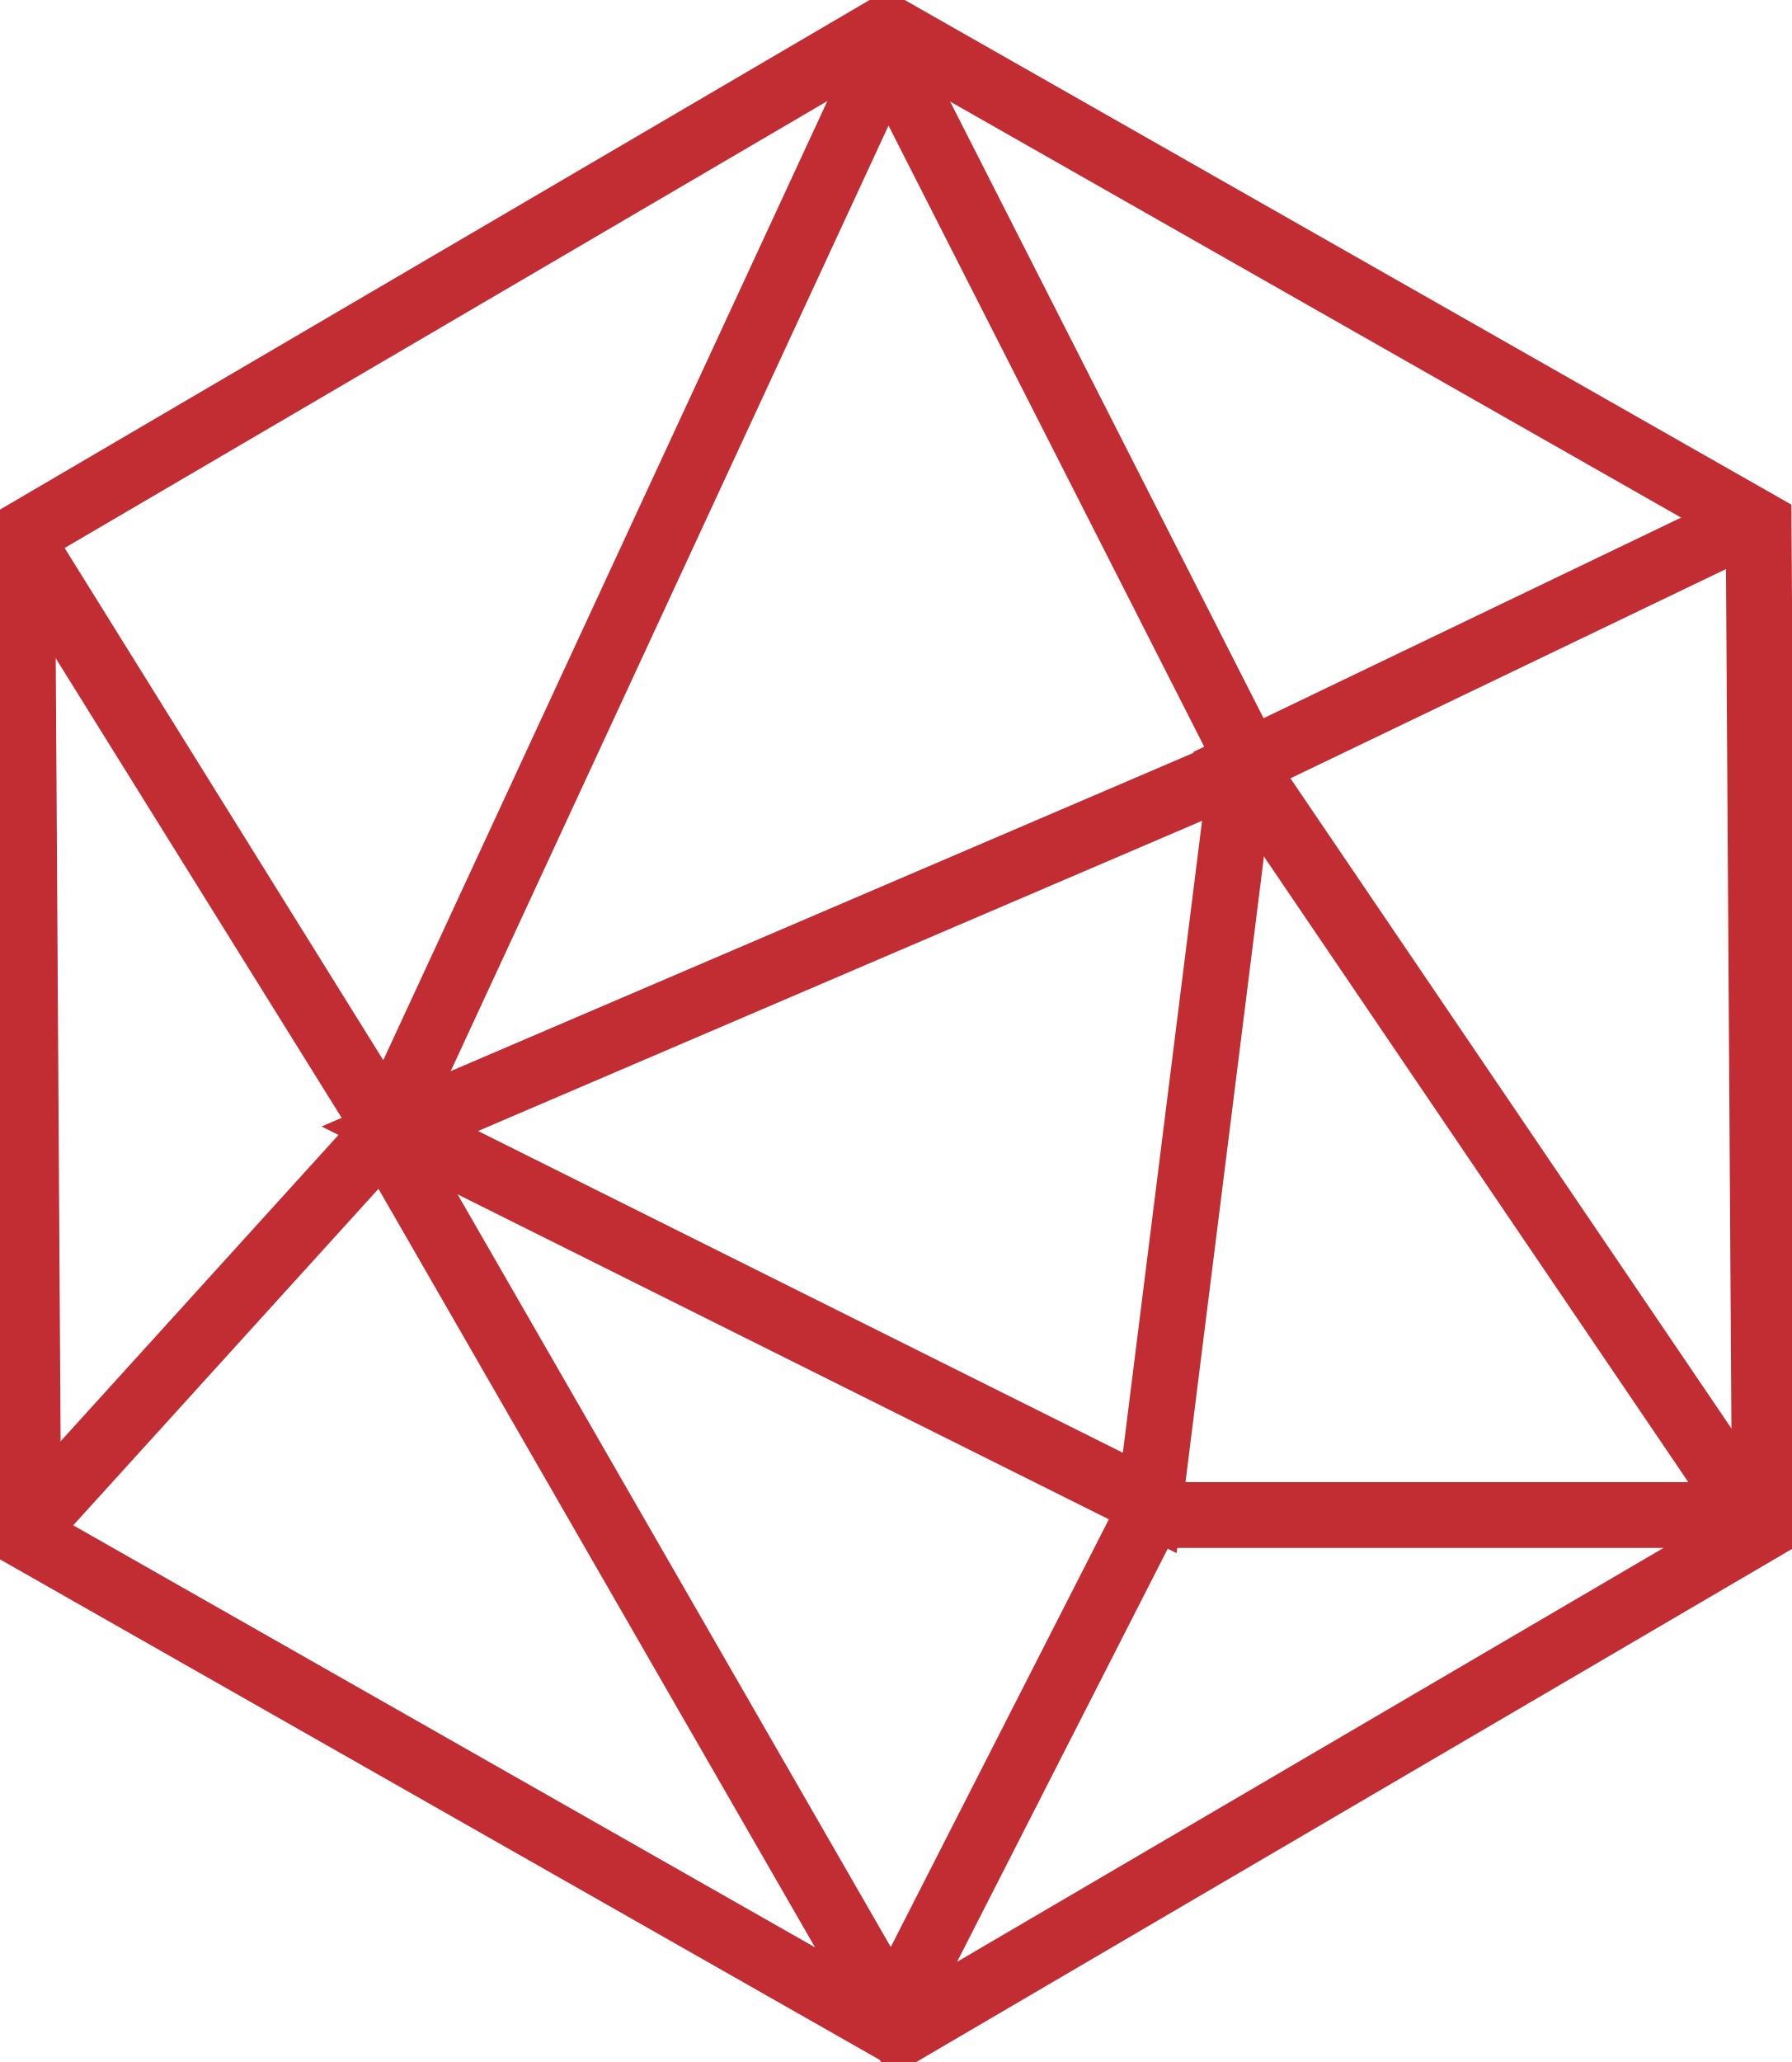
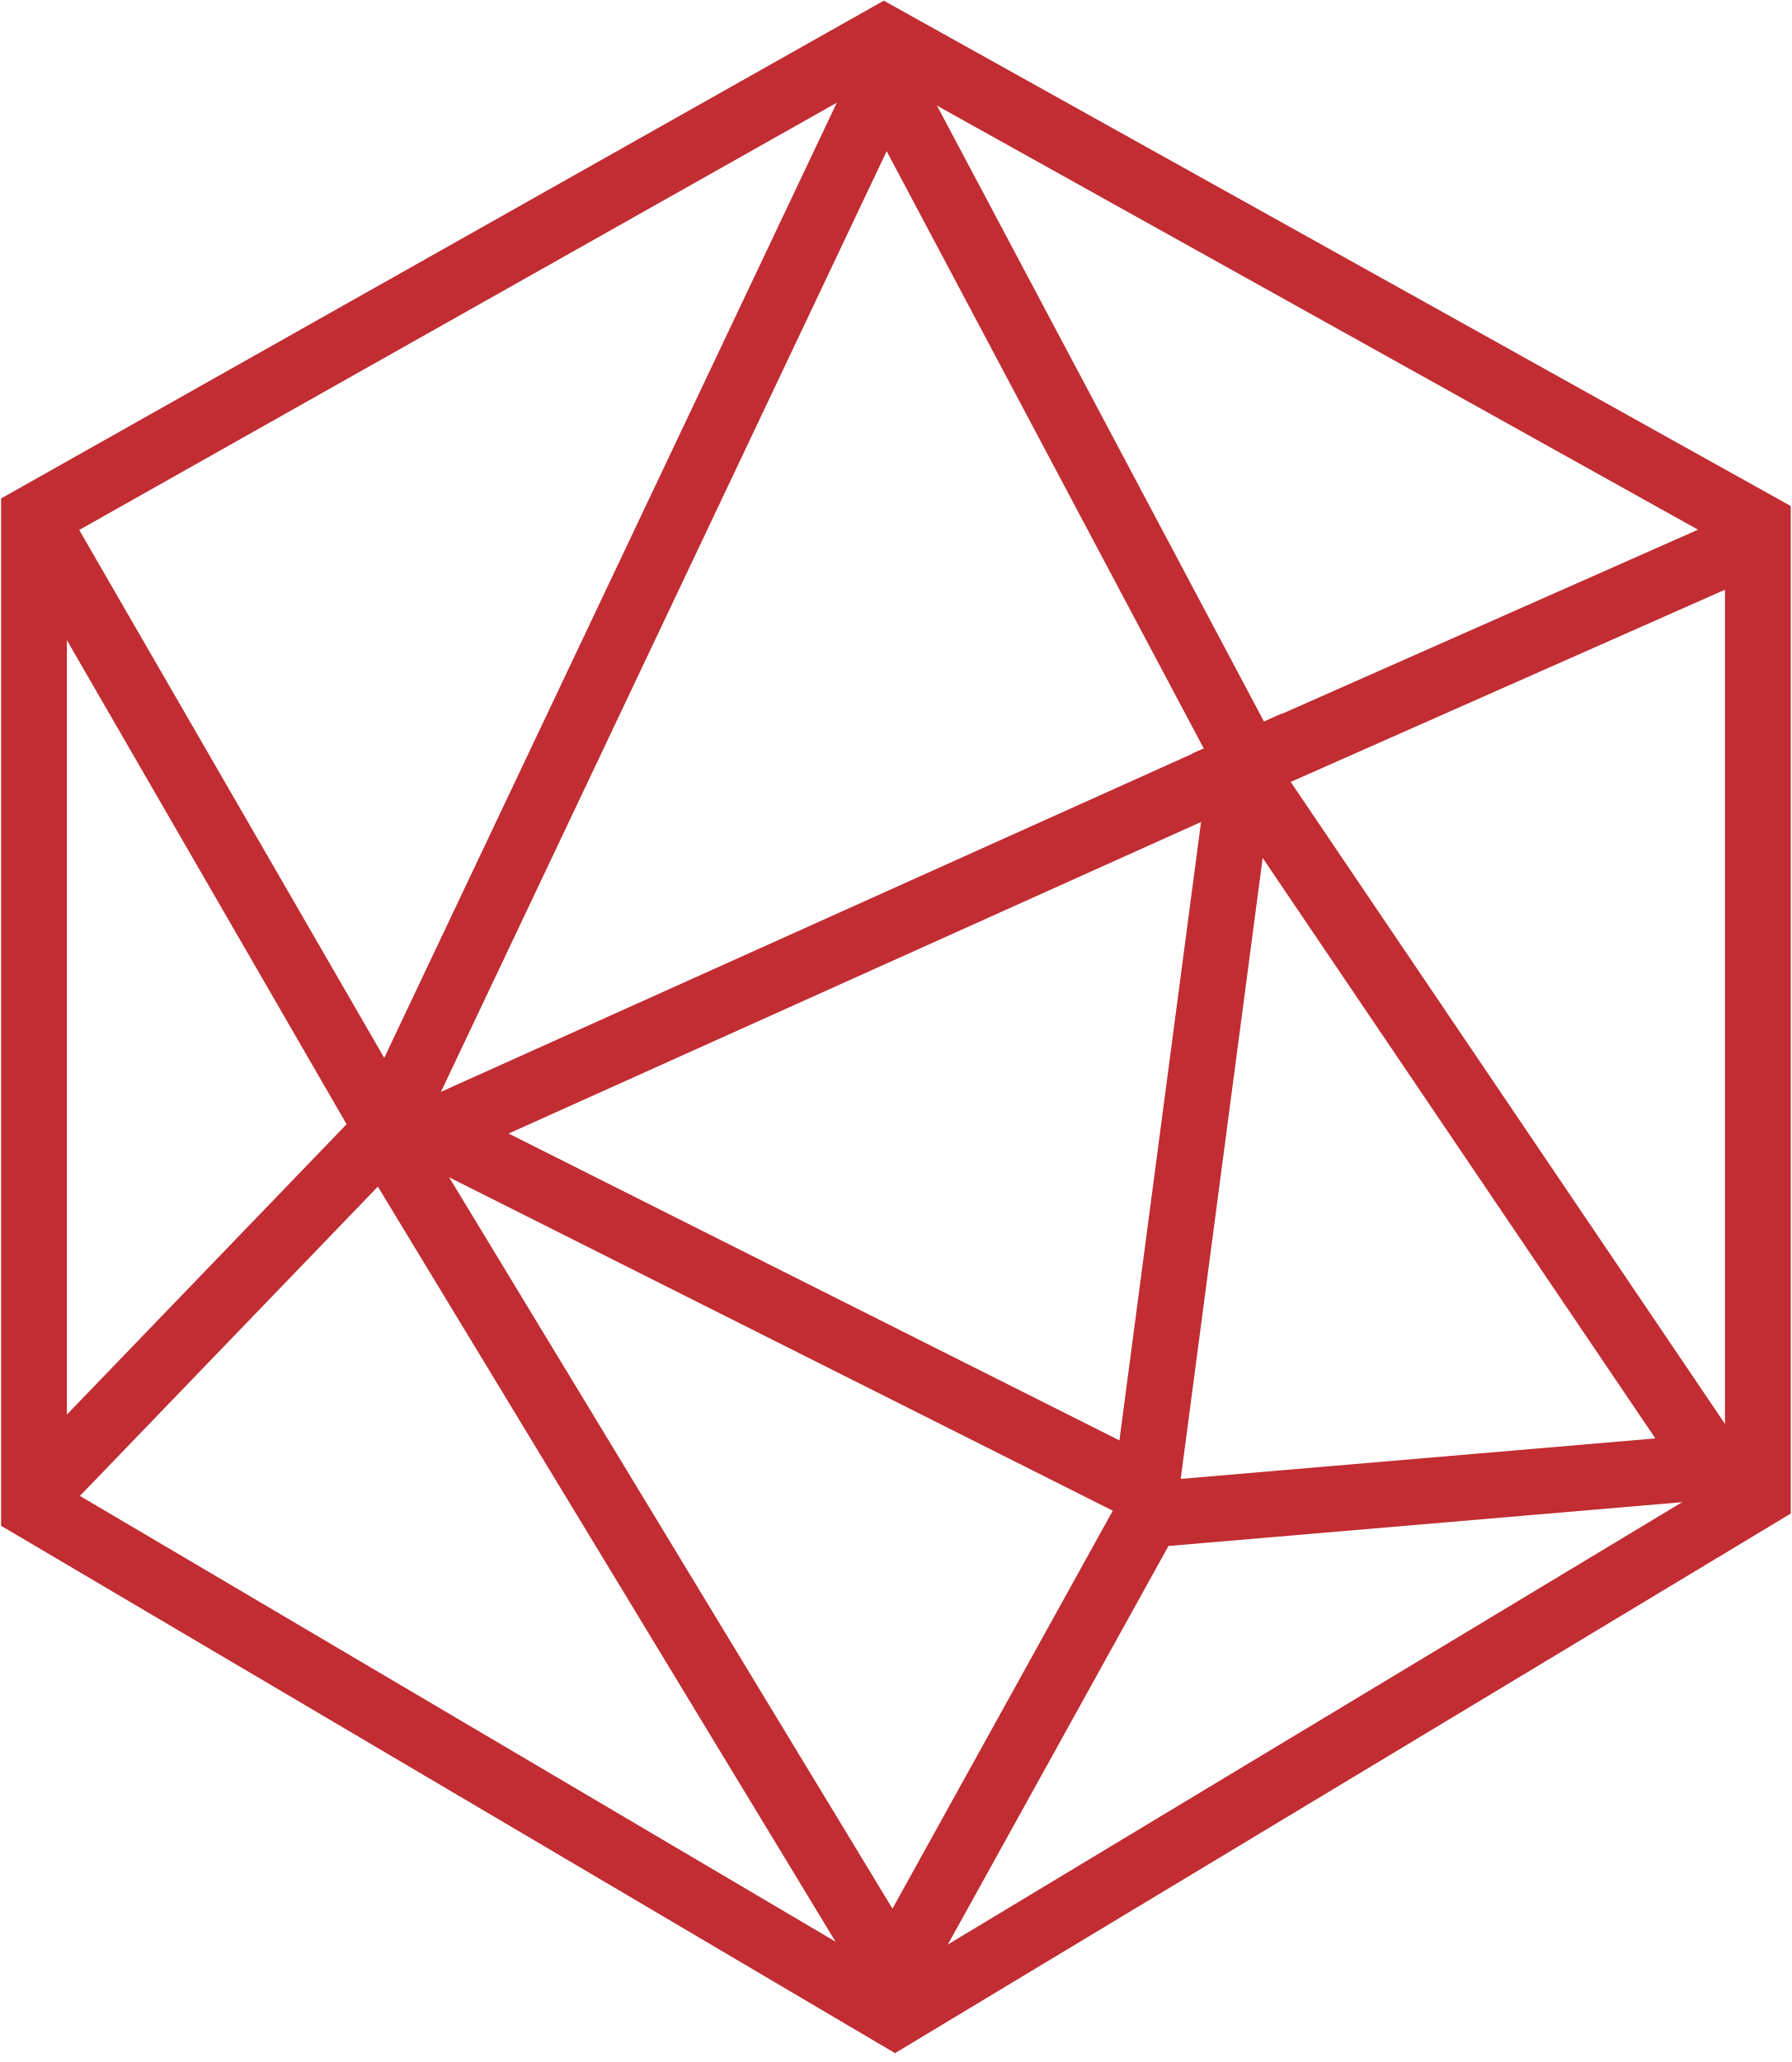
- <svg xmlns="http://www.w3.org/2000/svg" id="Layer_1" data-name="Layer 1" viewBox="0 0 163.36 187.96">
-   <defs>
-     <style>.cls-1{fill:none;stroke:#c12d32;stroke-miterlimit:10;stroke-width:6px;}</style>
-   </defs>
-   <polygon class="cls-1" points="160.91 139.16 82.04 185.36 2.58 140.16 2.01 48.75 80.88 2.54 160.33 47.75 160.91 139.16" />
-   <polyline class="cls-1" points="159.01 47.75 113.21 69.75 159.58 138.1 104.66 138.1 81.37 183.77 35.05 103.3 2.58 139.09" />
-   <polygon class="cls-1" points="36.45 102.89 113.22 70 104.82 137 36.45 102.89" />
-   <polyline class="cls-1" points="2.01 49.39 35.33 102.94 80.88 4.58 114.14 70.01" />
+ <svg xmlns="http://www.w3.org/2000/svg" version="1.1" id="Layer_1" x="0px" y="0px" viewBox="0 0 163.4 188" style="enable-background:new 0 0 163.4 188;" xml:space="preserve">
+   <style type="text/css">
+ 	.st0{fill:none;stroke:#C12D32;stroke-width:6;stroke-miterlimit:10;}
+ </style>
+   <polygon class="st0" points="160.3,136.3 81.6,183.7 3.1,137.4 3.1,47.2 80.6,3.5 160.3,47.9 " />
+   <polyline class="st0" points="159.3,49.6 113.2,70 156.3,133.7 104.7,138.1 81.5,180 35,103.3 3.4,136.1 " />
+   <polygon class="st0" points="39.4,103.2 113.2,70 104.5,135.9 " />
+   <polyline class="st0" points="3.4,47.7 35.3,102.9 80.7,7.1 114.1,70 " />
</svg>
